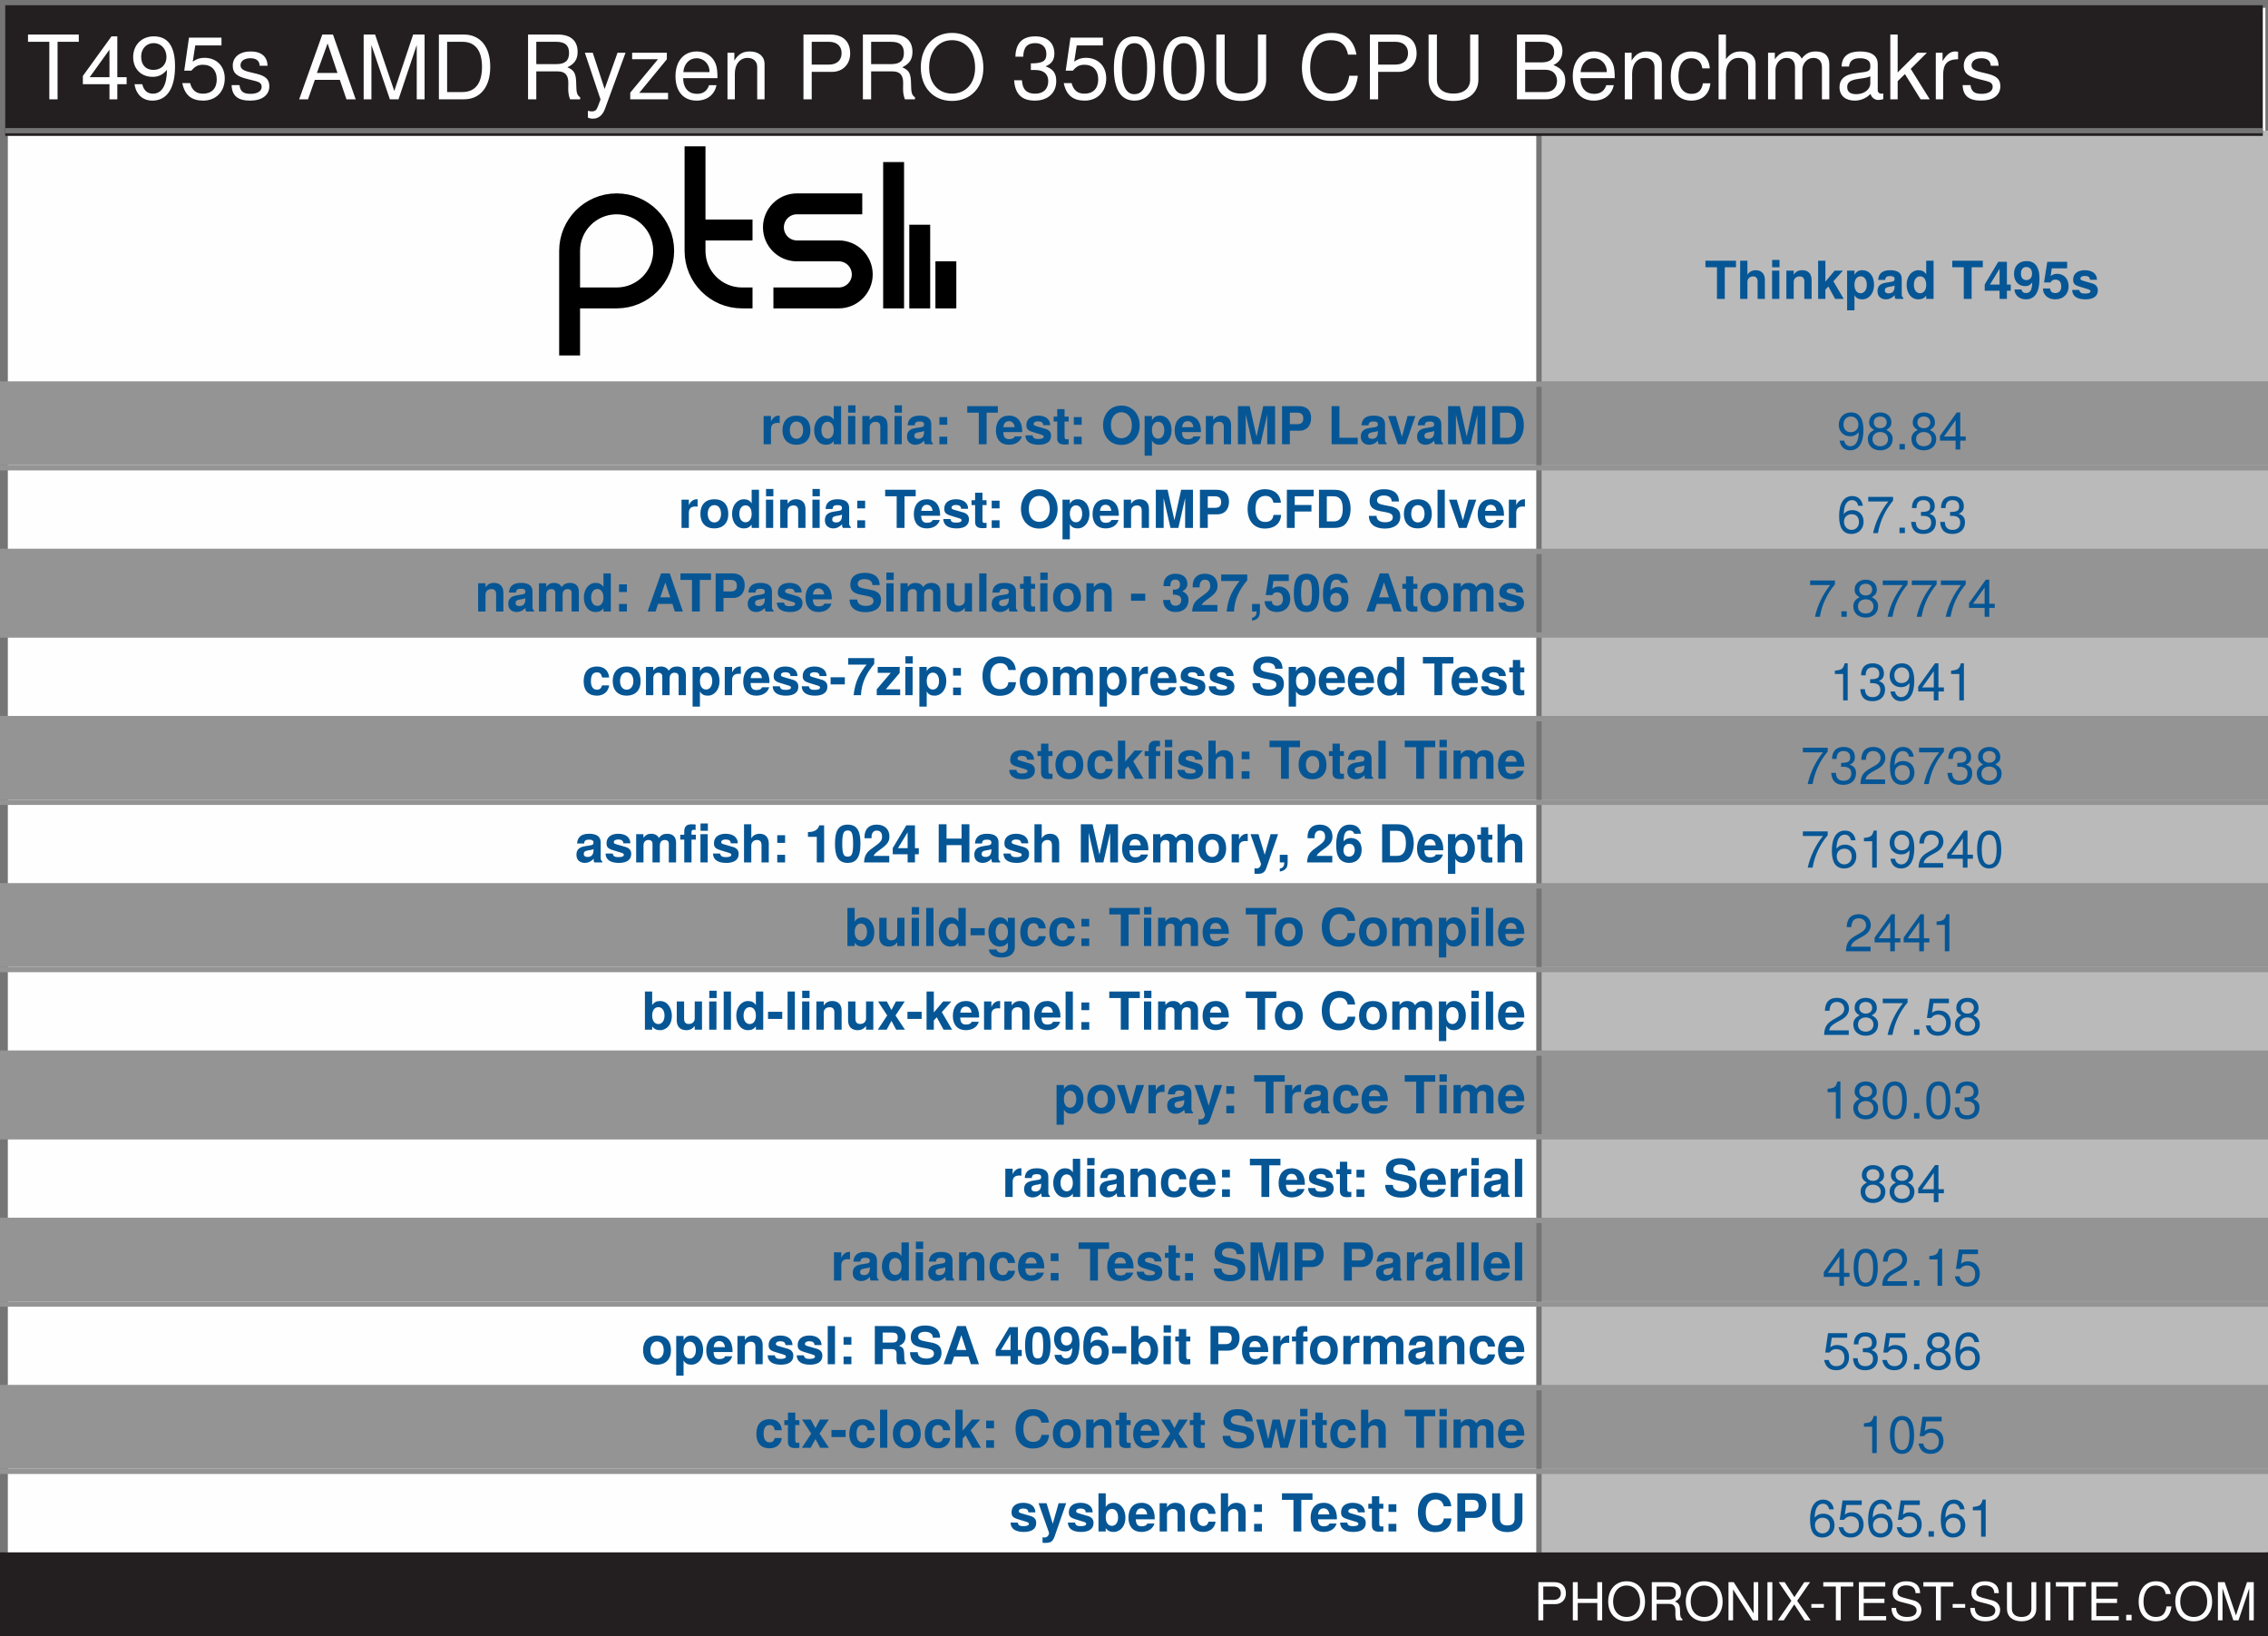
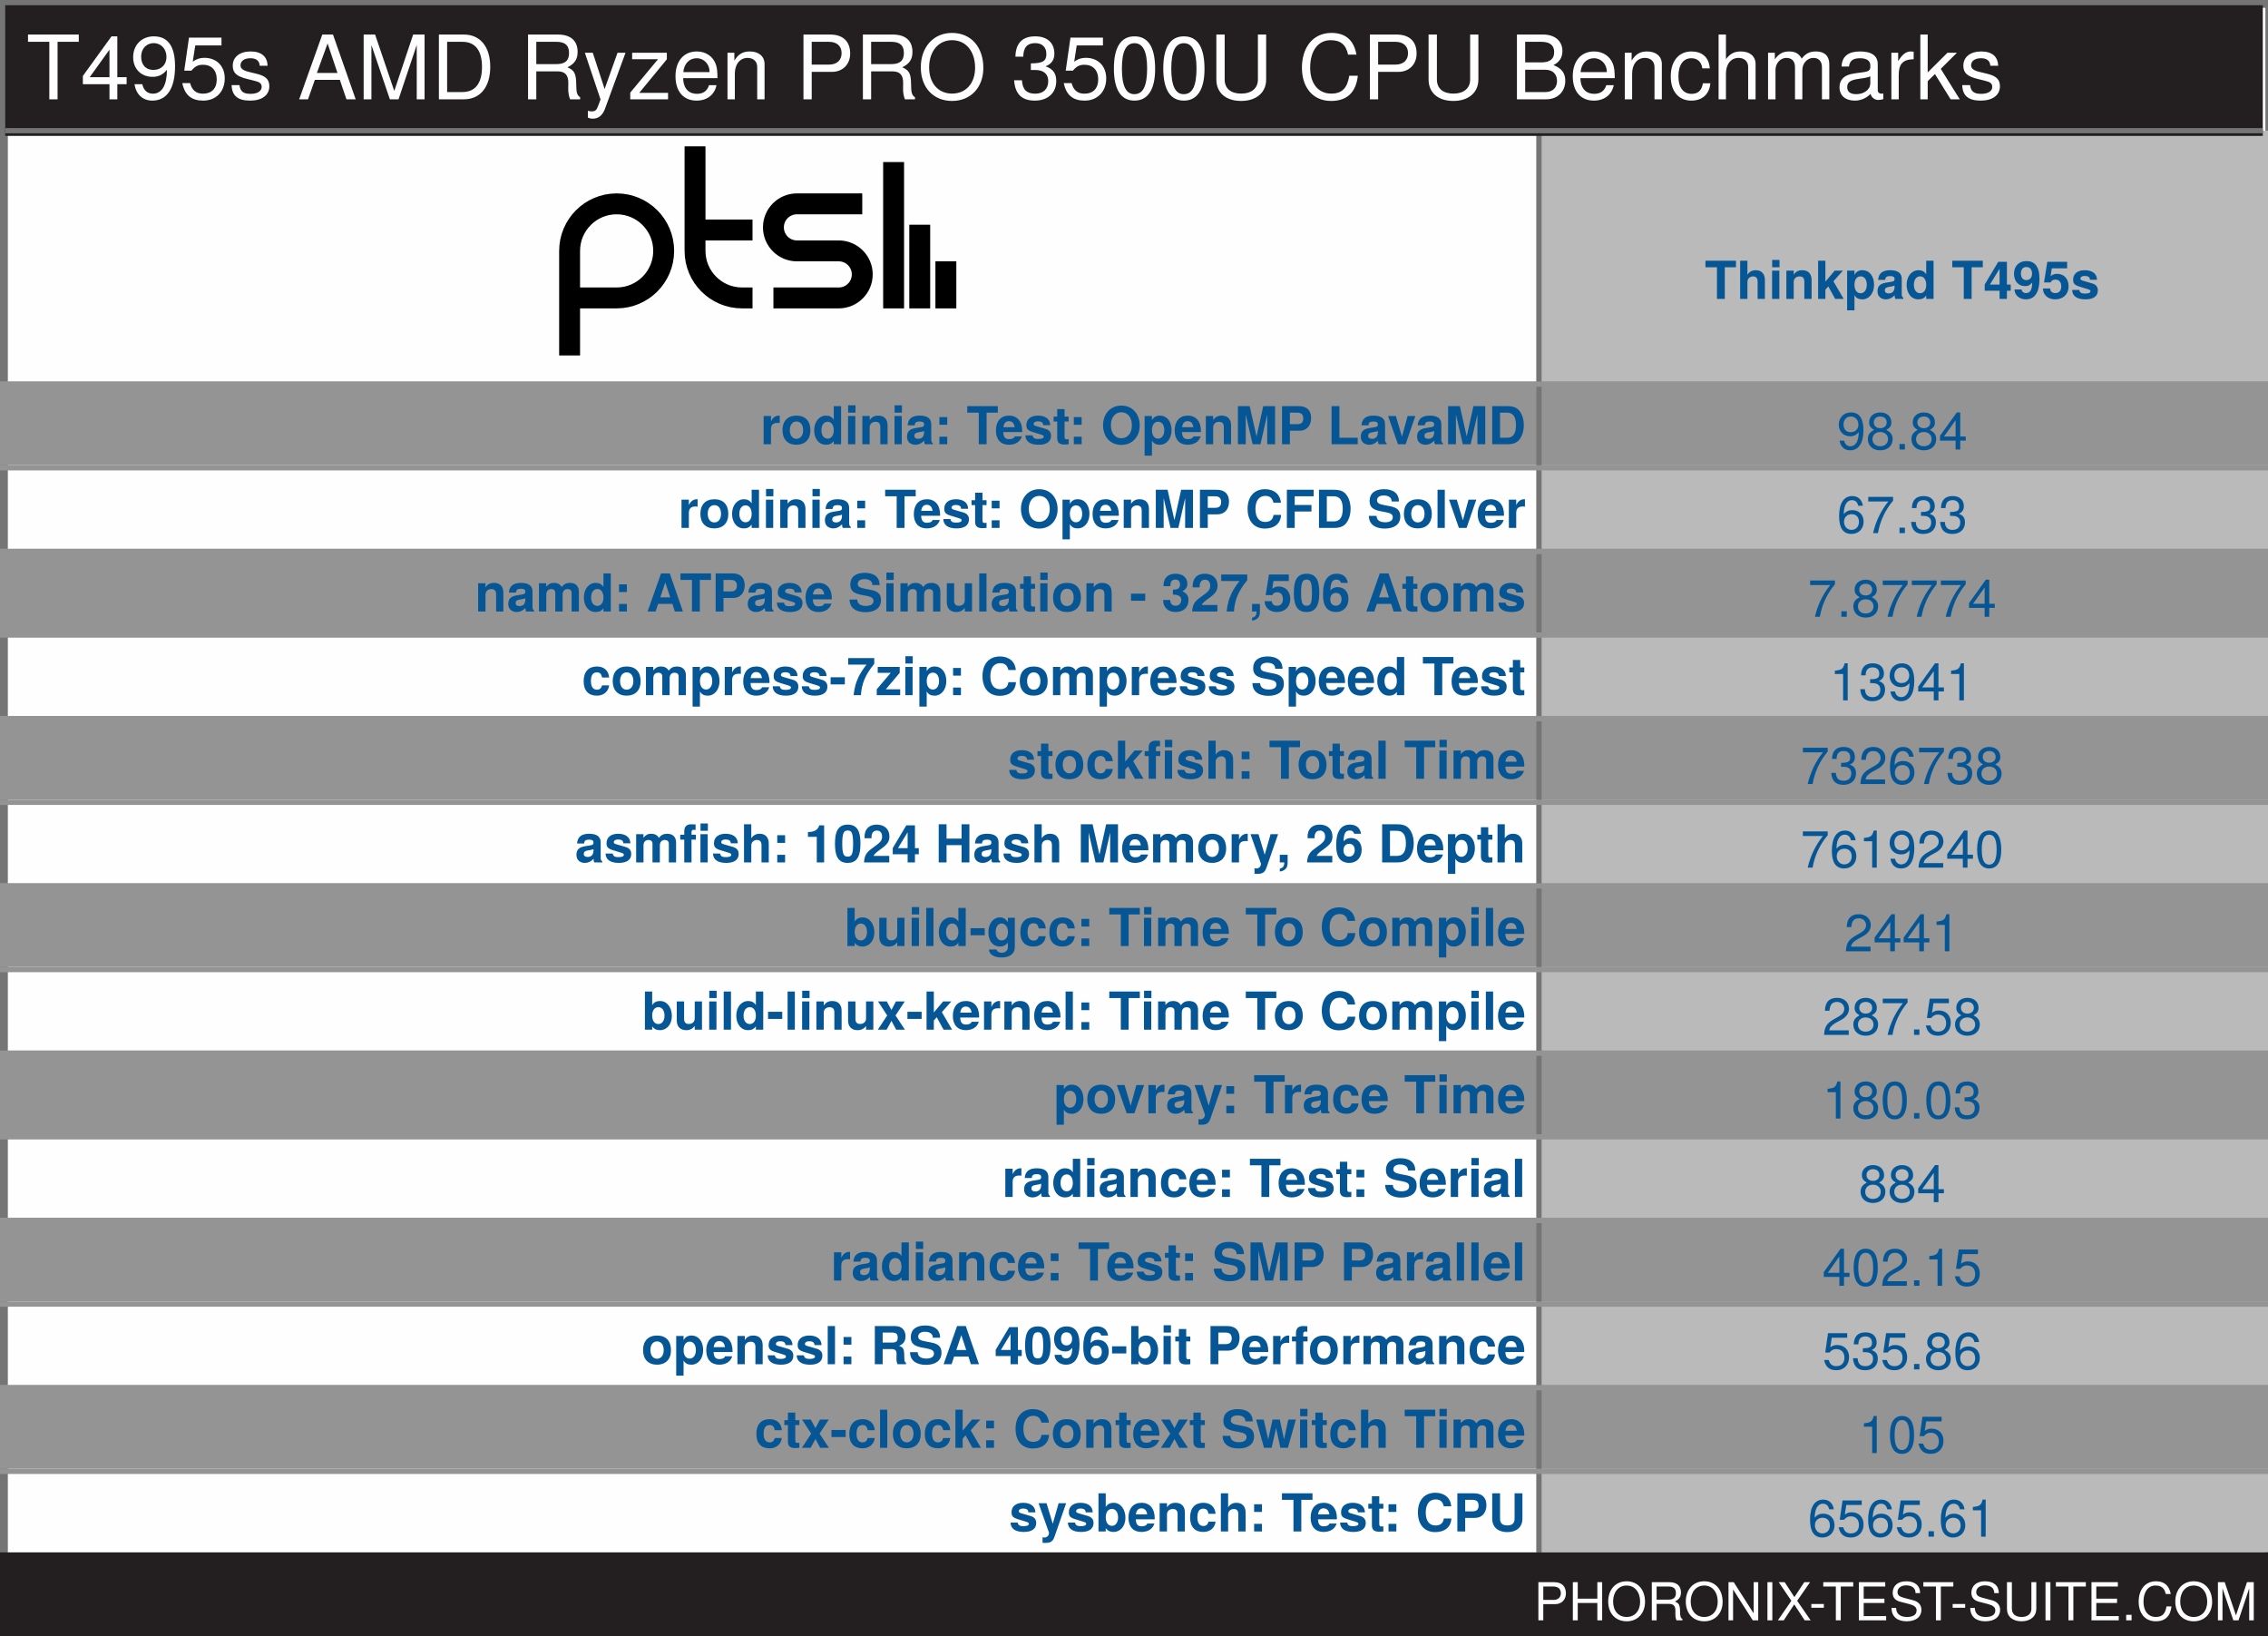
<svg xmlns="http://www.w3.org/2000/svg" xmlns:xlink="http://www.w3.org/1999/xlink" version="1.1" font-family="sans-serif, droid-sans, helvetica, verdana, tahoma" viewbox="0 0 434 313" width="434" height="313" preserveAspectRatio="xMinYMin meet">
  <rect x="0" y="0" width="434" height="313" fill="#FEFEFE" stroke="#757575" stroke-width="2" />
  <rect x="1" y="1" width="433" height="312" fill="#FEFEFE" stroke="#757575" stroke-width="1" />
  <path d="m74 22v9m-5-16v16m-5-28v28m-23-2h12.5c2.485 0 4.5-2.015 4.5-4.5s-2.015-4.5-4.5-4.5h-8c-2.485 0-4.5-2.015-4.5-4.5s2.015-4.5 4.5-4.5h12.5m-21 5h-11m11 13h-2c-4.971 0-9-4.029-9-9v-20m-24 40v-20c0-4.971 4.029-9 9-9 4.971 0 9 4.029 9 9s-4.029 9-9 9h-9" stroke="#000000" stroke-width="4" fill="none" transform="translate(107,28)" />
  <line x1="294" y1="161" x2="434" y2="161" stroke="#BABABA" stroke-width="272" stroke-dasharray="140,140" />
  <line x1="217" y1="73" x2="217" y2="297" stroke="#949494" stroke-width="434" stroke-dasharray="16,16" />
  <line x1="294" y1="161" x2="434" y2="161" stroke="#757575" stroke-width="272" stroke-dasharray="1,139" />
  <rect x="1" y="1" width="432" height="25" fill="#231f20" />
-   <text x="5" y="19" font-size="17" fill="#FEFEFE" text-anchor="start">T495s AMD Ryzen PRO 3500U CPU Benchmakrs</text>
+   <text x="5" y="19" font-size="17" fill="#FEFEFE" text-anchor="start">T495s AMD Ryzen PRO 3500U CPU Benchmarks</text>
  <line x1="1" y1="25" x2="433" y2="25" stroke="#757575" stroke-width="1" />
  <g font-size="10" font-weight="bold" fill="#065695" text-anchor="end">
    <a xlink:href="https://openbenchmarking.org/test/pts/rodinia-1.2.2" xlink:show="new">
      <text x="292" y="85">rodinia: Test: OpenMP LavaMD</text>
    </a>
    <a xlink:href="https://openbenchmarking.org/test/pts/rodinia-1.2.2" xlink:show="new">
      <text x="292" y="101">rodinia: Test: OpenMP CFD Solver</text>
    </a>
    <a xlink:href="https://openbenchmarking.org/test/pts/namd-1.0.1" xlink:show="new">
      <text x="292" y="117">namd: ATPase Simulation - 327,506 Atoms</text>
    </a>
    <a xlink:href="https://openbenchmarking.org/test/pts/compress-7zip-1.7.0" xlink:show="new">
      <text x="292" y="133">compress-7zip: Compress Speed Test</text>
    </a>
    <a xlink:href="https://openbenchmarking.org/test/pts/stockfish-1.1.1" xlink:show="new">
      <text x="292" y="149">stockfish: Total Time</text>
    </a>
    <a xlink:href="https://openbenchmarking.org/test/pts/asmfish-1.1.1" xlink:show="new">
      <text x="292" y="165">asmfish: 1024 Hash Memory, 26 Depth</text>
    </a>
    <a xlink:href="https://openbenchmarking.org/test/pts/build-gcc-1.1.1" xlink:show="new">
      <text x="292" y="181">build-gcc: Time To Compile</text>
    </a>
    <a xlink:href="https://openbenchmarking.org/test/pts/build-linux-kernel-1.9.1" xlink:show="new">
      <text x="292" y="197">build-linux-kernel: Time To Compile</text>
    </a>
    <a xlink:href="https://openbenchmarking.org/test/pts/povray-1.2.1" xlink:show="new">
      <text x="292" y="213">povray: Trace Time</text>
    </a>
    <a xlink:href="https://openbenchmarking.org/test/pts/radiance-1.0.0" xlink:show="new">
      <text x="292" y="229">radiance: Test: Serial</text>
    </a>
    <a xlink:href="https://openbenchmarking.org/test/pts/radiance-1.0.0" xlink:show="new">
      <text x="292" y="245">radiance: Test: SMP Parallel</text>
    </a>
    <a xlink:href="https://openbenchmarking.org/test/pts/openssl-1.11.0" xlink:show="new">
      <text x="292" y="261">openssl: RSA 4096-bit Performance</text>
    </a>
    <a xlink:href="https://openbenchmarking.org/test/pts/ctx-clock-1.0.0" xlink:show="new">
      <text x="292" y="277">ctx-clock: Context Switch Time</text>
    </a>
    <a xlink:href="https://openbenchmarking.org/test/pts/sysbench-1.0.0" xlink:show="new">
      <text x="292" y="293">sysbench: Test: CPU</text>
    </a>
  </g>
  <g font-size="10" fill="#065695" font-weight="bold" text-anchor="middle" dominant-baseline="text-before-edge">
    <text x="364" y="49">Thinkpad T495s</text>
  </g>
  <g fill="#BABABA" />
  <g text-anchor="middle" font-size="10" fill="#065695">
    <text x="364" y="86" xlink:title="STD Dev: 3.50%;  STD Error: 1.15">98.84</text>
    <text x="364" y="102" xlink:title="STD Dev: 1.90%;  STD Error: 0.74">67.33</text>
    <text x="364" y="118" xlink:title="STD Dev: 0.22%;  STD Error: 0.01">7.87774</text>
    <text x="364" y="134" xlink:title="STD Dev: 1.96%;  STD Error: 157.63">13941</text>
    <text x="364" y="150" xlink:title="STD Dev: 0.77%;  STD Error: 32685.82">7326738</text>
    <text x="364" y="166" xlink:title="STD Dev: 1.46%;  STD Error: 64227.60">7619240</text>
    <text x="364" y="182">2441</text>
    <text x="364" y="198" xlink:title="STD Dev: 9.52%;  STD Error: 9.13">287.58</text>
    <text x="364" y="214" xlink:title="STD Dev: 2.83%;  STD Error: 2.95">180.03</text>
    <text x="364" y="230">884</text>
    <text x="364" y="246">402.15</text>
    <text x="364" y="262" xlink:title="STD Dev: 8.33%;  STD Error: 12.89">535.86</text>
    <text x="364" y="278">105</text>
    <text x="364" y="294" xlink:title="STD Dev: 0.42%;  STD Error: 16.02">6565.61</text>
  </g>
  <line x1="217" y1="73" x2="217" y2="297" stroke="#949494" stroke-width="434" stroke-dasharray="1,15" />
  <rect x="0" y="297" width="434" height="16" fill="#231f20" />
  <a xlink:href="https://www.phoronix-test-suite.com/" xlink:show="new">
    <text x="432" y="310" font-size="10" fill="#FFFFFF" text-anchor="end" xlink:show="new">PHORONIX-TEST-SUITE.COM</text>
  </a>
</svg>
